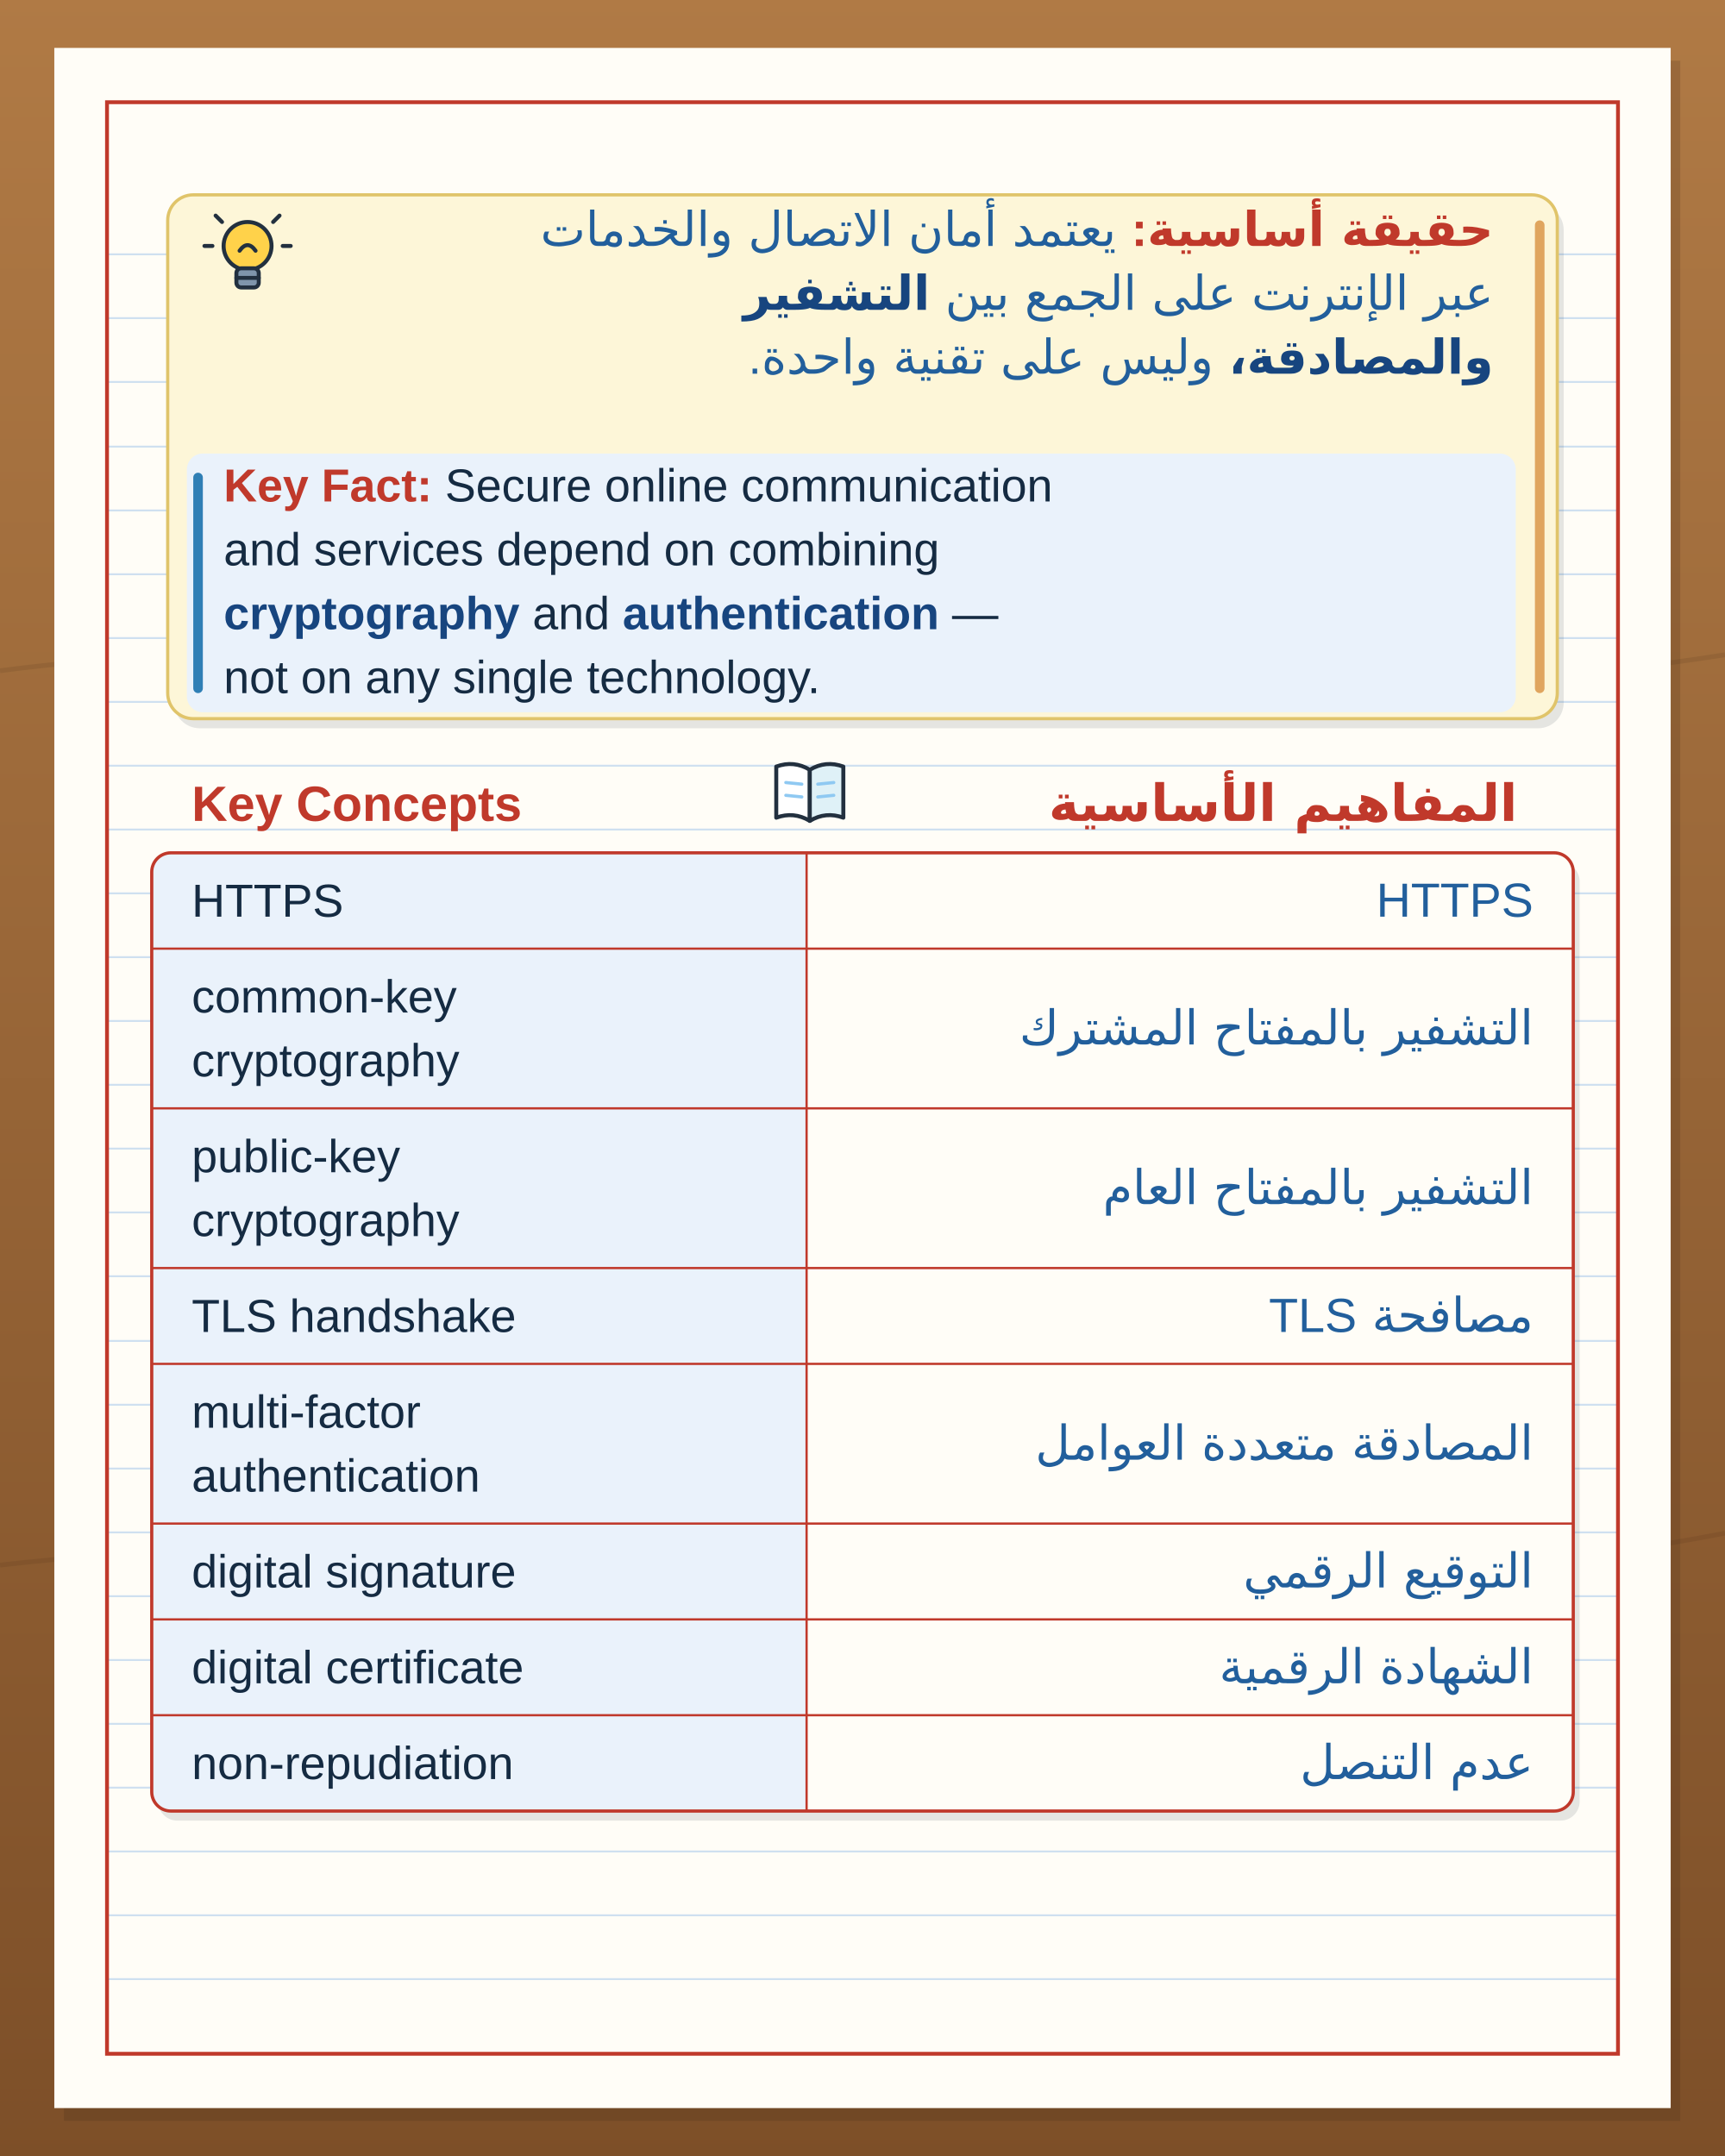
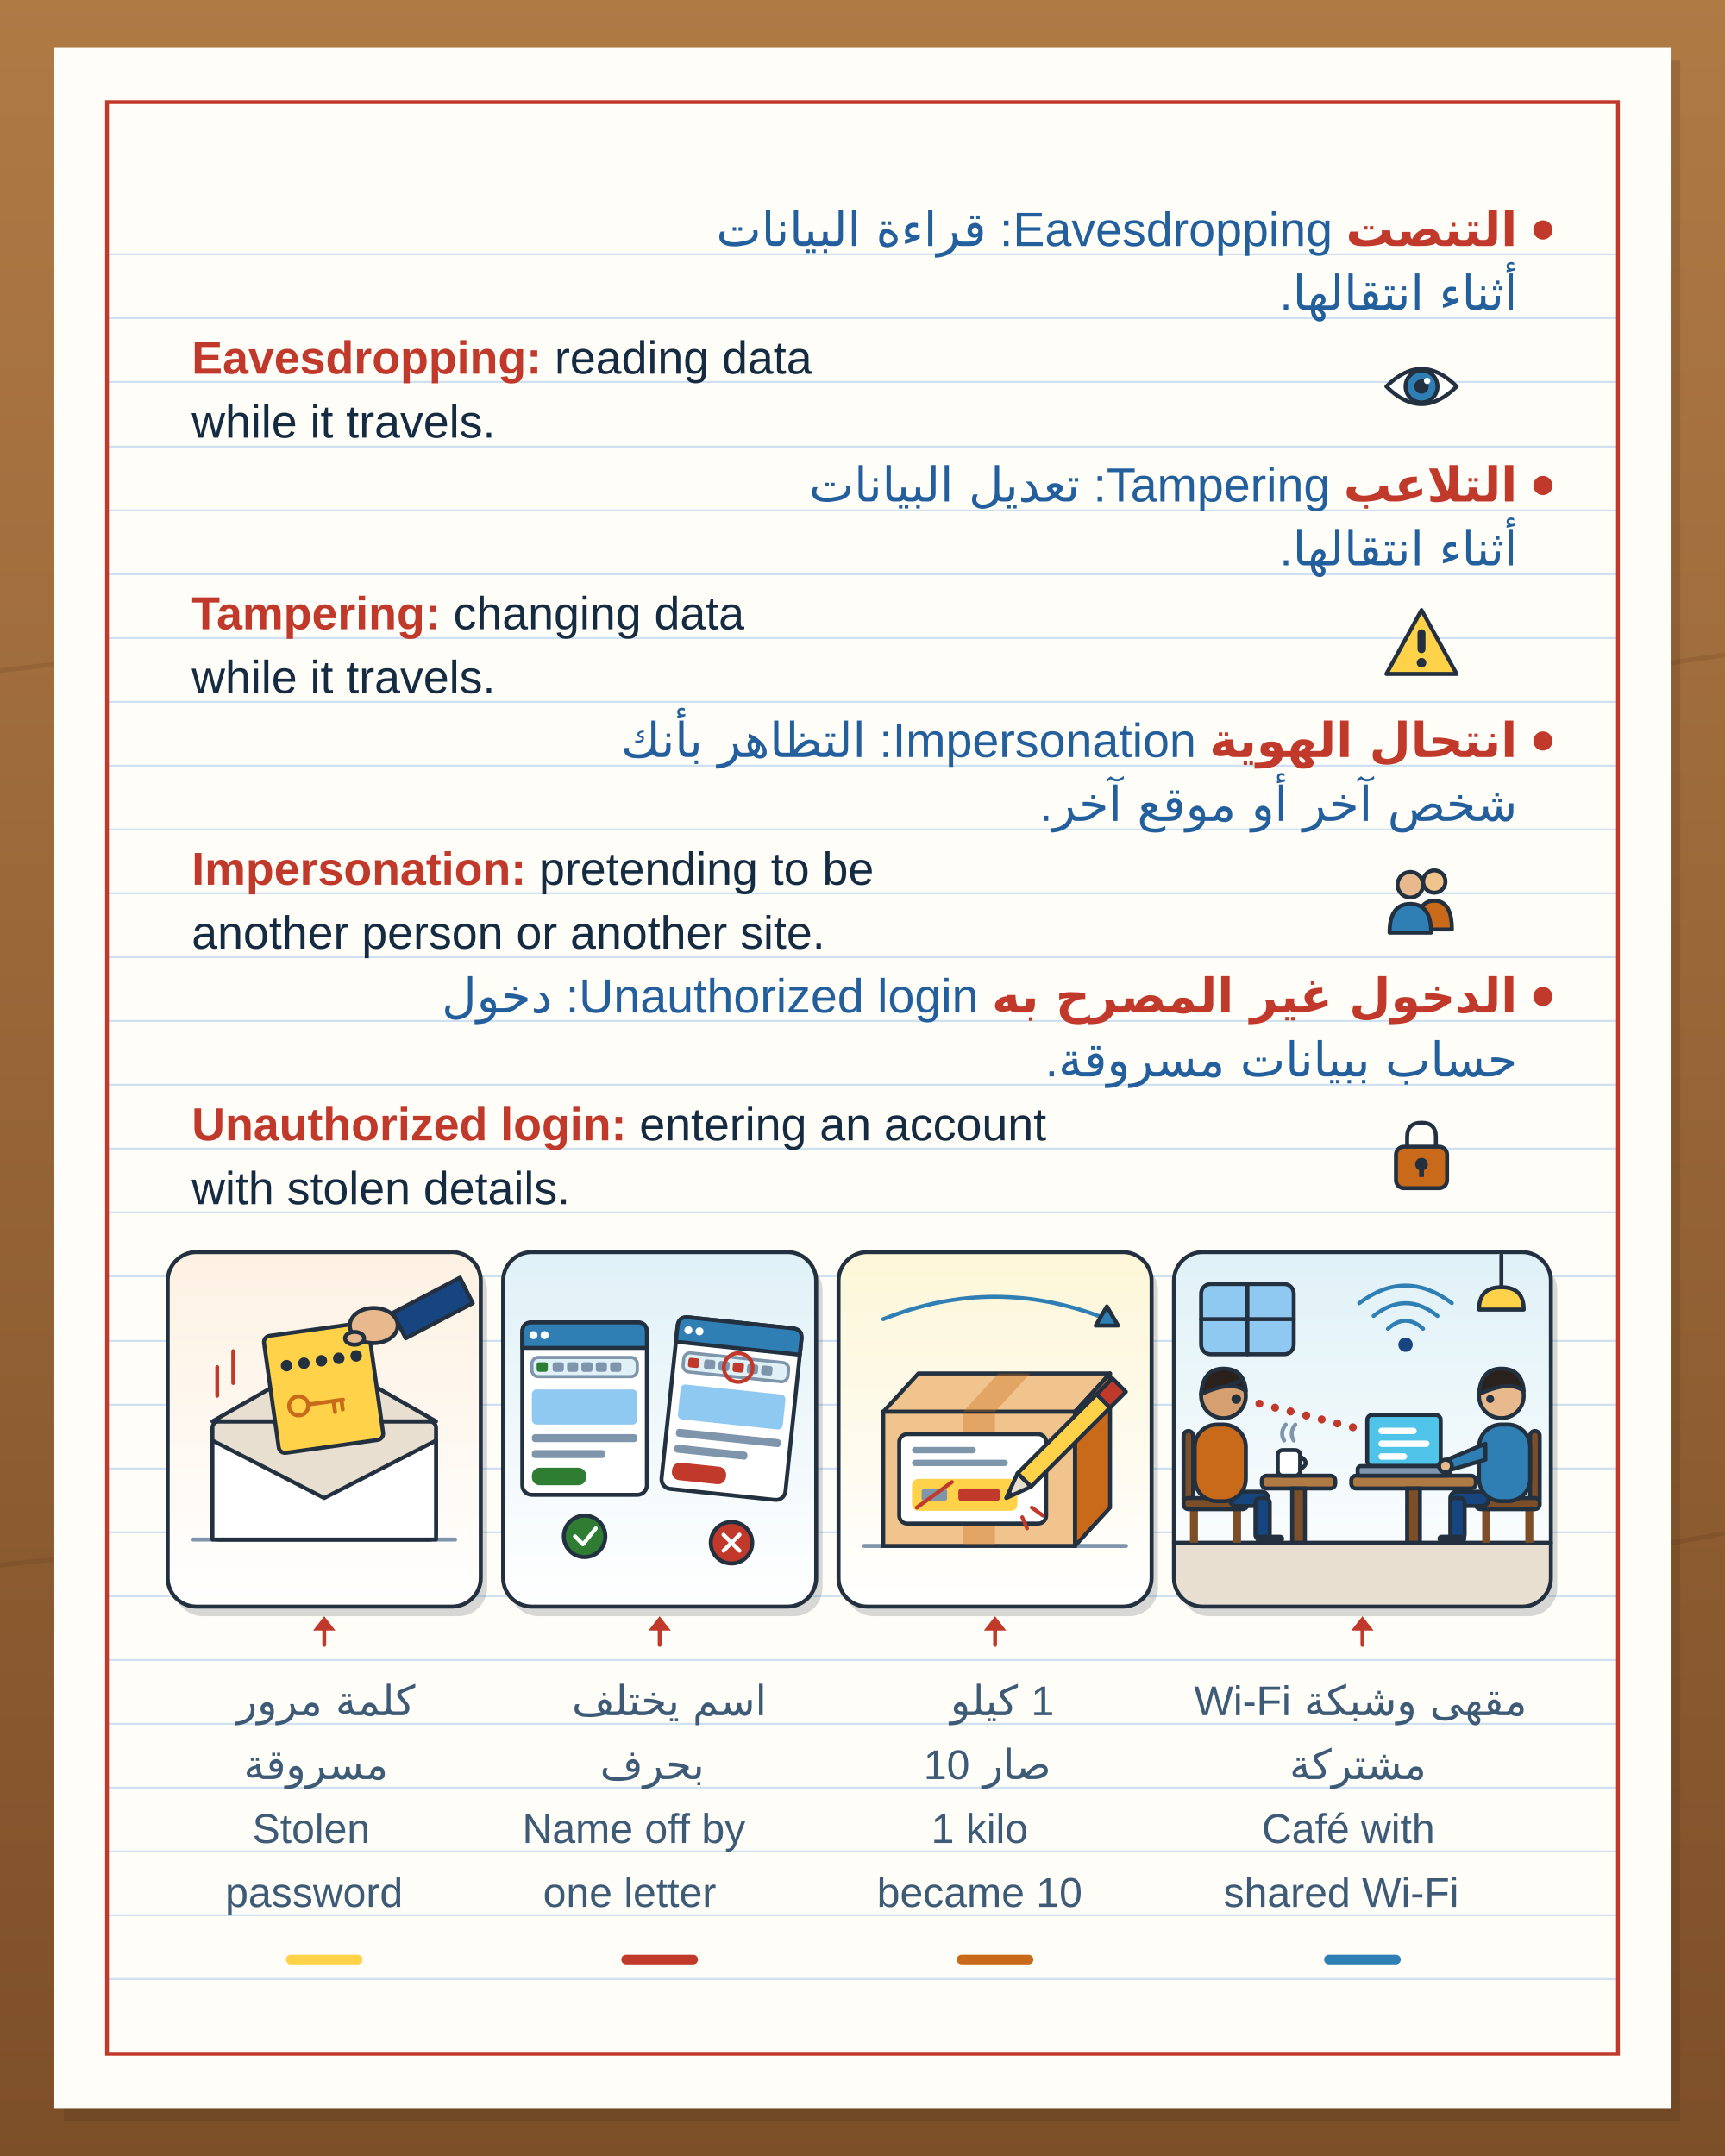
<svg xmlns="http://www.w3.org/2000/svg" width="1080" height="1350" viewBox="0 0 1080 1350" preserveAspectRatio="xMidYMid meet" style="width:100%;height:auto;max-width:1080px;display:block;margin:0 auto;">
  <defs>
    <linearGradient id="pmDesk" x1="0" y1="0" x2="0" y2="1">
      <stop offset="0" stop-color="#b07a45" />
      <stop offset="1" stop-color="#7d4f28" />
    </linearGradient>
    <pattern id="pmRules" x="0" y="120" width="1080" height="40" patternUnits="userSpaceOnUse">
      <line x1="0" y1="39.5" x2="1080" y2="39.5" stroke="#cfe0f0" stroke-width="1.4" />
    </pattern>
  </defs>
  <rect x="0" y="0" width="1080" height="1350" fill="url(#pmDesk)" />
  <path d="M0 420 C 300 380, 700 470, 1080 410" fill="none" stroke="#3a2411" stroke-width="3" opacity=".12" />
  <path d="M0 980 C 350 940, 720 1030, 1080 960" fill="none" stroke="#3a2411" stroke-width="3" opacity=".12" />
  <rect x="40" y="38" width="1012" height="1290" fill="#3a2411" opacity=".18" />
  <rect x="34" y="30" width="1012" height="1290" fill="#fffdf7" />
  <rect x="67" y="120" width="946" height="1152" fill="url(#pmRules)" />
  <rect x="67" y="64" width="946" height="1222" fill="none" stroke="#c0392b" stroke-width="2.4" />
-   <rect x="109" y="128" width="870" height="328" rx="16" fill="#22303f" opacity=".12" />
-   <rect x="99" y="540" width="890" height="600" rx="12" fill="#22303f" opacity=".12" />
-   <rect x="105" y="122" width="870" height="328" rx="16" fill="#fdf6d8" stroke="#e0c46a" stroke-width="2" />
-   <rect x="961" y="138" width="6" height="296" rx="3" fill="#e0a55e" />
-   <rect x="117" y="284" width="832" height="162" rx="10" fill="#eaf2fb" />
-   <rect x="121" y="296" width="6" height="138" rx="3" fill="#2f7fb5" />
-   <rect x="95" y="534" width="890" height="600" rx="12" fill="#fffdf7" />
-   <path d="M107 534 H505 V1134 H107 Q95 1134 95 1122 V546 Q95 534 107 534 Z" fill="#eaf2fb" />
-   <line x1="505" y1="534" x2="505" y2="1134" stroke="#c0392b" stroke-width="1.4" />
-   <line x1="95" y1="594" x2="985" y2="594" stroke="#c0392b" stroke-width="1.4" />
-   <line x1="95" y1="694" x2="985" y2="694" stroke="#c0392b" stroke-width="1.4" />
-   <line x1="95" y1="794" x2="985" y2="794" stroke="#c0392b" stroke-width="1.4" />
-   <line x1="95" y1="854" x2="985" y2="854" stroke="#c0392b" stroke-width="1.4" />
-   <line x1="95" y1="954" x2="985" y2="954" stroke="#c0392b" stroke-width="1.4" />
-   <line x1="95" y1="1014" x2="985" y2="1014" stroke="#c0392b" stroke-width="1.4" />
-   <line x1="95" y1="1074" x2="985" y2="1074" stroke="#c0392b" stroke-width="1.4" />
-   <rect x="95" y="534" width="890" height="600" rx="12" fill="none" stroke="#c0392b" stroke-width="2" />
-   <g transform="translate(127 132)">
-     <line x1="6" y1="22" x2="1" y2="22" stroke="#22303f" stroke-width="2.5" stroke-linecap="round" />
-     <line x1="50" y1="22" x2="55" y2="22" stroke="#22303f" stroke-width="2.5" stroke-linecap="round" />
-     <line x1="12" y1="7" x2="8" y2="3" stroke="#22303f" stroke-width="2.5" stroke-linecap="round" />
-     <line x1="44" y1="7" x2="48" y2="3" stroke="#22303f" stroke-width="2.5" stroke-linecap="round" />
-     <circle cx="28" cy="22" r="15" fill="#ffd24a" stroke="#22303f" stroke-width="2.5" />
-     <path d="M23 25 Q28 18 33 25" fill="none" stroke="#22303f" stroke-width="2.5" stroke-linecap="round" stroke-linejoin="round" />
-     <rect x="21" y="36" width="14" height="12" rx="3" fill="#7f95ab" stroke="#22303f" stroke-width="2.5" />
-     <line x1="21" y1="42" x2="35" y2="42" stroke="#22303f" stroke-width="2.5" stroke-linecap="round" />
-   </g>
-   <g transform="translate(483 472)">
-     <path d="M24 10 Q14 4 3 8 V40 Q14 36 24 42 Z" fill="#ffffff" stroke="#22303f" stroke-width="2.5" stroke-linecap="round" stroke-linejoin="round" />
-     <path d="M24 10 Q34 4 45 8 V40 Q34 36 24 42 Z" fill="#dff1f7" stroke="#22303f" stroke-width="2.5" stroke-linecap="round" stroke-linejoin="round" />
-     <line x1="9" y1="18" x2="19" y2="19" stroke="#8fc9f2" stroke-width="2" stroke-linecap="round" />
-     <line x1="9" y1="26" x2="19" y2="27" stroke="#8fc9f2" stroke-width="2" stroke-linecap="round" />
-     <line x1="29" y1="19" x2="39" y2="18" stroke="#8fc9f2" stroke-width="2" stroke-linecap="round" />
-     <line x1="29" y1="27" x2="39" y2="26" stroke="#8fc9f2" stroke-width="2" stroke-linecap="round" />
-   </g>
-   <text x="935" y="154" direction="rtl" unicode-bidi="plaintext" text-anchor="start" font-family="Tahoma, Arial, Segoe UI, sans-serif" font-size="30" fill="#225f9c">
-     <tspan x="935" dy="0">
-       <tspan font-weight="bold" fill="#c0392b">حقيقة أساسية:</tspan> يعتمد أمان الاتصال والخدمات</tspan>
-     <tspan x="935" dy="40">عبر الإنترنت على الجمع بين <tspan font-weight="bold" fill="#17457f">التشفير</tspan>
-     </tspan>
-     <tspan x="935" dy="40">
-       <tspan font-weight="bold" fill="#17457f">والمصادقة،</tspan> وليس على تقنية واحدة.</tspan>
-   </text>
-   <text x="140" y="314" direction="ltr" unicode-bidi="plaintext" text-anchor="start" font-family="Segoe Print, Comic Sans MS, Arial, sans-serif" font-size="29" fill="#152b42">
-     <tspan x="140" dy="0">
-       <tspan font-weight="bold" fill="#c0392b">Key Fact:</tspan> Secure online communication</tspan>
-     <tspan x="140" dy="40">and services depend on combining</tspan>
-     <tspan x="140" dy="40">
-       <tspan font-weight="bold" fill="#17457f">cryptography</tspan> and <tspan font-weight="bold" fill="#17457f">authentication</tspan> —</tspan>
-     <tspan x="140" dy="40">not on any single technology.</tspan>
-   </text>
-   <text x="950" y="514" direction="rtl" unicode-bidi="plaintext" text-anchor="start" font-family="Tahoma, Arial, Segoe UI, sans-serif" font-size="32" font-weight="bold" fill="#c0392b">المفاهيم الأساسية</text>
-   <text x="120" y="514" direction="ltr" unicode-bidi="plaintext" text-anchor="start" font-family="Segoe Print, Comic Sans MS, Arial, sans-serif" font-size="31" font-weight="bold" fill="#c0392b">Key Concepts</text>
-   <text x="960" y="574" direction="ltr" unicode-bidi="plaintext" text-anchor="end" font-family="Tahoma, Arial, Segoe UI, sans-serif" font-size="30" fill="#225f9c">HTTPS</text>
-   <text x="120" y="574" direction="ltr" unicode-bidi="plaintext" text-anchor="start" font-family="Segoe Print, Comic Sans MS, Arial, sans-serif" font-size="29" fill="#152b42">HTTPS</text>
-   <text x="960" y="654" direction="rtl" unicode-bidi="plaintext" text-anchor="start" font-family="Tahoma, Arial, Segoe UI, sans-serif" font-size="30" fill="#225f9c">التشفير بالمفتاح المشترك</text>
-   <text x="120" y="634" direction="ltr" unicode-bidi="plaintext" text-anchor="start" font-family="Segoe Print, Comic Sans MS, Arial, sans-serif" font-size="29" fill="#152b42">
-     <tspan x="120" dy="0">common-key</tspan>
-     <tspan x="120" dy="40">cryptography</tspan>
-   </text>
-   <text x="960" y="754" direction="rtl" unicode-bidi="plaintext" text-anchor="start" font-family="Tahoma, Arial, Segoe UI, sans-serif" font-size="30" fill="#225f9c">التشفير بالمفتاح العام</text>
-   <text x="120" y="734" direction="ltr" unicode-bidi="plaintext" text-anchor="start" font-family="Segoe Print, Comic Sans MS, Arial, sans-serif" font-size="29" fill="#152b42">
-     <tspan x="120" dy="0">public-key</tspan>
-     <tspan x="120" dy="40">cryptography</tspan>
-   </text>
-   <text x="960" y="834" direction="rtl" unicode-bidi="plaintext" text-anchor="start" font-family="Tahoma, Arial, Segoe UI, sans-serif" font-size="30" fill="#225f9c">مصافحة TLS</text>
-   <text x="120" y="834" direction="ltr" unicode-bidi="plaintext" text-anchor="start" font-family="Segoe Print, Comic Sans MS, Arial, sans-serif" font-size="29" fill="#152b42">TLS handshake</text>
-   <text x="960" y="914" direction="rtl" unicode-bidi="plaintext" text-anchor="start" font-family="Tahoma, Arial, Segoe UI, sans-serif" font-size="30" fill="#225f9c">المصادقة متعددة العوامل</text>
-   <text x="120" y="894" direction="ltr" unicode-bidi="plaintext" text-anchor="start" font-family="Segoe Print, Comic Sans MS, Arial, sans-serif" font-size="29" fill="#152b42">
-     <tspan x="120" dy="0">multi-factor</tspan>
-     <tspan x="120" dy="40">authentication</tspan>
-   </text>
-   <text x="960" y="994" direction="rtl" unicode-bidi="plaintext" text-anchor="start" font-family="Tahoma, Arial, Segoe UI, sans-serif" font-size="30" fill="#225f9c">التوقيع الرقمي</text>
-   <text x="120" y="994" direction="ltr" unicode-bidi="plaintext" text-anchor="start" font-family="Segoe Print, Comic Sans MS, Arial, sans-serif" font-size="29" fill="#152b42">digital signature</text>
-   <text x="960" y="1054" direction="rtl" unicode-bidi="plaintext" text-anchor="start" font-family="Tahoma, Arial, Segoe UI, sans-serif" font-size="30" fill="#225f9c">الشهادة الرقمية</text>
-   <text x="120" y="1054" direction="ltr" unicode-bidi="plaintext" text-anchor="start" font-family="Segoe Print, Comic Sans MS, Arial, sans-serif" font-size="29" fill="#152b42">digital certificate</text>
-   <text x="960" y="1114" direction="rtl" unicode-bidi="plaintext" text-anchor="start" font-family="Tahoma, Arial, Segoe UI, sans-serif" font-size="30" fill="#225f9c">عدم التنصل</text>
-   <text x="120" y="1114" direction="ltr" unicode-bidi="plaintext" text-anchor="start" font-family="Segoe Print, Comic Sans MS, Arial, sans-serif" font-size="29" fill="#152b42">non-repudiation</text>
+   <defs>
+     <linearGradient id="ilSky" x1="0" y1="0" x2="0" y2="1">
+       <stop offset="0" stop-color="#dff1f7" />
+       <stop offset="1" stop-color="#ffffff" />
+     </linearGradient>
+     <linearGradient id="ilSun" x1="0" y1="0" x2="0" y2="1">
+       <stop offset="0" stop-color="#fdf6d8" />
+       <stop offset="1" stop-color="#ffffff" />
+     </linearGradient>
+     <linearGradient id="ilPeach" x1="0" y1="0" x2="0" y2="1">
+       <stop offset="0" stop-color="#fdf1e2" />
+       <stop offset="1" stop-color="#ffffff" />
+     </linearGradient>
+   </defs>
+   <circle cx="966" cy="144" r="6" fill="#c0392b" />
+   <circle cx="966" cy="304" r="6" fill="#c0392b" />
+   <circle cx="966" cy="464" r="6" fill="#c0392b" />
+   <circle cx="966" cy="624" r="6" fill="#c0392b" />
+   <g transform="translate(866 218)">
+     <path d="M 2 24 Q 24 2 46 24 Q 24 46 2 24 Z" fill="#ffffff" stroke="#22303f" stroke-width="2.5" stroke-linejoin="round" />
+     <circle cx="24" cy="24" r="10" fill="#2f7fb5" stroke="#22303f" stroke-width="2.5" />
+     <circle cx="24" cy="24" r="4.5" fill="#22303f" />
+     <circle cx="27.5" cy="20.5" r="2" fill="#ffffff" />
+   </g>
+   <g transform="translate(866 378)">
+     <polygon points="24,4 46,44 2,44" fill="#ffd24a" stroke="#22303f" stroke-width="2.5" stroke-linejoin="round" />
+     <rect x="21.5" y="16" width="5" height="15" rx="2.5" fill="#22303f" />
+     <circle cx="24" cy="37" r="3" fill="#22303f" />
+   </g>
+   <g transform="translate(866 538)">
+     <circle cx="32" cy="14" r="7" fill="#f0c48c" stroke="#22303f" stroke-width="2.5" />
+     <path d="M 21 44 Q 21 26 32 26 Q 43 26 43 44 Z" fill="#c96a1b" stroke="#22303f" stroke-width="2.5" stroke-linejoin="round" />
+     <circle cx="17" cy="16" r="8" fill="#e8b98d" stroke="#22303f" stroke-width="2.5" />
+     <path d="M 4 46 Q 4 28 17 28 Q 30 28 30 46 Z" fill="#2f7fb5" stroke="#22303f" stroke-width="2.5" stroke-linejoin="round" />
+   </g>
+   <g transform="translate(866 698)">
+     <path d="M 15 20 V 14 Q 15 5 24 5 Q 33 5 33 14 V 20" fill="none" stroke="#22303f" stroke-width="2.5" stroke-linecap="round" />
+     <rect x="8" y="20" width="32" height="26" rx="5" fill="#c96a1b" stroke="#22303f" stroke-width="2.5" />
+     <circle cx="24" cy="31" r="4" fill="#22303f" />
+     <rect x="22.5" y="31" width="3" height="8" fill="#22303f" />
+   </g>
+   <g>
+     <rect x="109" y="790" width="196" height="222" rx="18" fill="#22303f" opacity=".18" />
+     <rect x="319" y="790" width="196" height="222" rx="18" fill="#22303f" opacity=".18" />
+     <rect x="529" y="790" width="196" height="222" rx="18" fill="#22303f" opacity=".18" />
+     <rect x="739" y="790" width="236" height="222" rx="18" fill="#22303f" opacity=".18" />
+     <rect x="105" y="784" width="196" height="222" rx="18" fill="url(#ilPeach)" />
+     <rect x="315" y="784" width="196" height="222" rx="18" fill="url(#ilSky)" />
+     <rect x="525" y="784" width="196" height="222" rx="18" fill="url(#ilSun)" />
+     <rect x="735" y="784" width="236" height="222" rx="18" fill="url(#ilSky)" />
+     <path d="M 735 966 H 971 V 988 Q 971 1006 953 1006 H 753 Q 735 1006 735 988 Z" fill="#e8dfd1" />
+     <path d="M 735 966 H 971" fill="none" stroke="#22303f" stroke-width="2.5" stroke-linecap="round" />
+     <rect x="752" y="804" width="58" height="44" rx="6" fill="#8fc9f2" stroke="#22303f" stroke-width="2.5" />
+     <path d="M 781 804 V 848 M 752 826 H 810" fill="none" stroke="#22303f" stroke-width="2.5" stroke-linecap="round" />
+     <circle cx="880" cy="842" r="4.5" fill="#17457f" />
+     <path d="M 869 832 Q 880 822 891 832" fill="none" stroke="#2f7fb5" stroke-width="2.5" stroke-linecap="round" />
+     <path d="M 860 824 Q 880 808 900 824" fill="none" stroke="#2f7fb5" stroke-width="2.5" stroke-linecap="round" />
+     <path d="M 851 816 Q 880 794 909 816" fill="none" stroke="#2f7fb5" stroke-width="2.5" stroke-linecap="round" />
+     <path d="M 940 786 V 806" fill="none" stroke="#22303f" stroke-width="2.5" stroke-linecap="round" />
+     <path d="M 926 820 Q 926 806 940 806 Q 954 806 954 820 Z" fill="#ffd24a" stroke="#22303f" stroke-width="2.5" stroke-linejoin="round" />
+     <rect x="741" y="896" width="6" height="46" rx="3" fill="#7d4f28" stroke="#22303f" stroke-width="2.5" />
+     <rect x="745" y="945" width="5" height="21" fill="#7d4f28" />
+     <rect x="772" y="945" width="5" height="21" fill="#7d4f28" />
+     <rect x="741" y="938" width="40" height="7" rx="3" fill="#7d4f28" stroke="#22303f" stroke-width="2.5" />
+     <rect x="790" y="924" width="46" height="8" rx="3" fill="#b07a45" stroke="#22303f" stroke-width="2.5" />
+     <rect x="809" y="932" width="8" height="34" fill="#7d4f28" stroke="#22303f" stroke-width="2.5" />
+     <rect x="770" y="934" width="24" height="9" rx="4" fill="#17457f" stroke="#22303f" stroke-width="2.5" />
+     <rect x="786" y="938" width="9" height="26" rx="3" fill="#17457f" stroke="#22303f" stroke-width="2.5" />
+     <rect x="786" y="961" width="18" height="5" rx="2.5" fill="#22303f" />
+     <rect x="748" y="892" width="32" height="48" rx="14" fill="#c96a1b" stroke="#22303f" stroke-width="2.5" />
+     <circle cx="766" cy="874" r="14" fill="#d59f6f" stroke="#22303f" stroke-width="2.5" />
+     <path d="M 752 873 Q 753 857 766 857 Q 779 857 780 871 Q 771 864 752 873 Z" fill="#2b211c" stroke="#22303f" stroke-width="2.5" stroke-linejoin="round" />
+     <circle cx="774" cy="876" r="3" fill="#22303f" />
+     <path d="M 770 867 L 778 864" fill="none" stroke="#22303f" stroke-width="2.5" stroke-linecap="round" />
+     <rect x="800" y="908" width="14" height="16" rx="3" fill="#ffffff" stroke="#22303f" stroke-width="2.5" />
+     <path d="M 814 912 Q 821 916 814 920" fill="none" stroke="#22303f" stroke-width="2.5" stroke-linecap="round" />
+     <path d="M 804 902 Q 801 897 805 892 M 810 902 Q 807 897 811 892" fill="none" stroke="#7f95ab" stroke-width="2.5" stroke-linecap="round" />
+     <rect x="846" y="924" width="78" height="8" rx="3" fill="#b07a45" stroke="#22303f" stroke-width="2.5" />
+     <rect x="881" y="932" width="8" height="34" fill="#7d4f28" stroke="#22303f" stroke-width="2.5" />
+     <rect x="856" y="886" width="46" height="32" rx="3" fill="#4fc3e8" stroke="#22303f" stroke-width="2.5" />
+     <rect x="863" y="894" width="24" height="4" rx="2" fill="#ffffff" />
+     <rect x="863" y="902" width="32" height="4" rx="2" fill="#ffffff" />
+     <rect x="863" y="910" width="18" height="4" rx="2" fill="#ffffff" />
+     <rect x="850" y="918" width="58" height="6" rx="2" fill="#7f95ab" stroke="#22303f" stroke-width="2.5" />
+     <rect x="958" y="896" width="6" height="46" rx="3" fill="#7d4f28" stroke="#22303f" stroke-width="2.5" />
+     <rect x="928" y="945" width="5" height="21" fill="#7d4f28" />
+     <rect x="955" y="945" width="5" height="21" fill="#7d4f28" />
+     <rect x="924" y="938" width="40" height="7" rx="3" fill="#7d4f28" stroke="#22303f" stroke-width="2.5" />
+     <rect x="908" y="934" width="24" height="9" rx="4" fill="#17457f" stroke="#22303f" stroke-width="2.5" />
+     <rect x="908" y="938" width="9" height="26" rx="3" fill="#17457f" stroke="#22303f" stroke-width="2.5" />
+     <rect x="900" y="961" width="18" height="5" rx="2.5" fill="#22303f" />
+     <rect x="926" y="892" width="32" height="48" rx="14" fill="#2f7fb5" stroke="#22303f" stroke-width="2.5" />
+     <polygon points="930,904 906,914 906,921 930,914" fill="#2f7fb5" stroke="#22303f" stroke-width="2.5" stroke-linejoin="round" />
+     <circle cx="905" cy="918" r="4" fill="#e8b98d" stroke="#22303f" stroke-width="2.5" />
+     <circle cx="940" cy="874" r="14" fill="#e8b98d" stroke="#22303f" stroke-width="2.5" />
+     <path d="M 926 873 Q 927 857 940 857 Q 953 857 954 871 Q 945 864 926 873 Z" fill="#2b211c" stroke="#22303f" stroke-width="2.5" stroke-linejoin="round" />
+     <circle cx="933" cy="876" r="2.5" fill="#22303f" />
+     <circle cx="788.5" cy="878.9" r="2.5" fill="#c0392b" />
+     <circle cx="798.3" cy="881.4" r="2.5" fill="#c0392b" />
+     <circle cx="808" cy="883.8" r="2.5" fill="#c0392b" />
+     <circle cx="817.8" cy="886.3" r="2.5" fill="#c0392b" />
+     <circle cx="827.5" cy="888.8" r="2.5" fill="#c0392b" />
+     <circle cx="837.3" cy="891.3" r="2.5" fill="#c0392b" />
+     <circle cx="847" cy="893.7" r="2.5" fill="#c0392b" />
+     <path d="M 553 826 Q 623 798 693 826" fill="none" stroke="#2f7fb5" stroke-width="2.5" stroke-linecap="round" />
+     <polygon points="700,830 686,830 693,818" fill="#2f7fb5" stroke="#22303f" stroke-width="2.5" stroke-linejoin="round" />
+     <path d="M 541 968 H 705" fill="none" stroke="#7f95ab" stroke-width="2.5" stroke-linecap="round" />
+     <polygon points="553,884 575,860 695,860 673,884" fill="#f0c48c" stroke="#22303f" stroke-width="2.5" stroke-linejoin="round" />
+     <polygon points="673,884 695,860 695,944 673,968" fill="#c96a1b" stroke="#22303f" stroke-width="2.5" stroke-linejoin="round" />
+     <rect x="553" y="884" width="120" height="84" fill="#f0c48c" stroke="#22303f" stroke-width="2.5" />
+     <polygon points="603,884 625,860 645,860 623,884" fill="#c96a1b" opacity=".35" />
+     <rect x="603" y="885" width="20" height="82" fill="#c96a1b" opacity=".35" />
+     <rect x="563" y="898" width="92" height="56" rx="5" fill="#ffffff" stroke="#22303f" stroke-width="2.5" />
+     <rect x="571" y="906" width="40" height="4" rx="2" fill="#7f95ab" />
+     <rect x="571" y="914" width="60" height="4" rx="2" fill="#7f95ab" />
+     <rect x="571" y="926" width="66" height="20" rx="4" fill="#ffd24a" />
+     <rect x="577" y="932" width="16" height="8" rx="2" fill="#7f95ab" />
+     <path d="M 574 944 L 596 928" fill="none" stroke="#c0392b" stroke-width="2.4" stroke-linecap="round" />
+     <rect x="600" y="932" width="26" height="8" rx="2" fill="#c0392b" />
+     <polygon points="637.1,922.5 645.5,930.9 695,881.4 686.6,873" fill="#ffd24a" stroke="#22303f" stroke-width="2.5" stroke-linejoin="round" />
+     <polygon points="630,938 637.1,922.5 645.5,930.9" fill="#e8dfd1" stroke="#22303f" stroke-width="2.5" stroke-linejoin="round" />
+     <polygon points="630,938 632.2,933.2 634.8,935.8" fill="#22303f" />
+     <polygon points="686.6,873 695,881.4 704.9,871.5 696.5,863.1" fill="#c0392b" stroke="#22303f" stroke-width="2.5" stroke-linejoin="round" />
+     <path d="M 646 944 L 653 949 M 640 950 L 643 957" fill="none" stroke="#c0392b" stroke-width="2.4" stroke-linecap="round" />
+     <rect x="327" y="828" width="78" height="108" rx="6" fill="#ffffff" stroke="#22303f" stroke-width="2.5" />
+     <path d="M 333 828 H 399 Q 405 828 405 834 V 844 H 327 V 834 Q 327 828 333 828 Z" fill="#2f7fb5" stroke="#22303f" stroke-width="2.5" stroke-linejoin="round" />
+     <circle cx="334" cy="836" r="2.5" fill="#ffffff" />
+     <circle cx="341" cy="836" r="2.5" fill="#ffffff" />
+     <rect x="333" y="850" width="66" height="12" rx="4" fill="#dff1f7" stroke="#7f95ab" stroke-width="2" />
+     <rect x="336" y="853" width="7" height="6" rx="1.5" fill="#2e7d32" />
+     <rect x="346" y="853" width="7" height="6" rx="1.5" fill="#7f95ab" />
+     <rect x="355" y="853" width="7" height="6" rx="1.5" fill="#7f95ab" />
+     <rect x="364" y="853" width="7" height="6" rx="1.5" fill="#7f95ab" />
+     <rect x="373" y="853" width="7" height="6" rx="1.5" fill="#7f95ab" />
+     <rect x="382" y="853" width="7" height="6" rx="1.5" fill="#7f95ab" />
+     <rect x="333" y="870" width="66" height="22" rx="3" fill="#8fc9f2" />
+     <rect x="333" y="898" width="66" height="5" rx="2" fill="#7f95ab" />
+     <rect x="333" y="908" width="46" height="5" rx="2" fill="#7f95ab" />
+     <rect x="333" y="919" width="34" height="11" rx="5" fill="#2e7d32" />
+     <g transform="rotate(6 458 882)">
+       <rect x="419" y="828" width="78" height="108" rx="6" fill="#ffffff" stroke="#22303f" stroke-width="2.5" />
+       <path d="M 425 828 H 491 Q 497 828 497 834 V 844 H 419 V 834 Q 419 828 425 828 Z" fill="#2f7fb5" stroke="#22303f" stroke-width="2.5" stroke-linejoin="round" />
+       <circle cx="426" cy="836" r="2.5" fill="#ffffff" />
+       <circle cx="433" cy="836" r="2.5" fill="#ffffff" />
+       <rect x="425" y="850" width="66" height="12" rx="4" fill="#dff1f7" stroke="#7f95ab" stroke-width="2" />
+       <rect x="428" y="853" width="7" height="6" rx="1.5" fill="#c0392b" />
+       <rect x="438" y="853" width="7" height="6" rx="1.5" fill="#7f95ab" />
+       <rect x="447" y="853" width="7" height="6" rx="1.5" fill="#7f95ab" />
+       <rect x="456" y="853" width="7" height="6" rx="1.5" fill="#c0392b" />
+       <rect x="465" y="853" width="7" height="6" rx="1.5" fill="#7f95ab" />
+       <rect x="474" y="853" width="7" height="6" rx="1.5" fill="#7f95ab" />
+       <circle cx="459.5" cy="856" r="9" fill="none" stroke="#c0392b" stroke-width="2.4" />
+       <rect x="425" y="870" width="66" height="22" rx="3" fill="#8fc9f2" />
+       <rect x="425" y="898" width="66" height="5" rx="2" fill="#7f95ab" />
+       <rect x="425" y="908" width="46" height="5" rx="2" fill="#7f95ab" />
+       <rect x="425" y="919" width="34" height="11" rx="5" fill="#c0392b" />
+     </g>
+     <circle cx="366" cy="962" r="13" fill="#2e7d32" stroke="#22303f" stroke-width="2.5" />
+     <path d="M 360 962 L 365 967 L 373 957" fill="none" stroke="#ffffff" stroke-width="2.5" stroke-linecap="round" stroke-linejoin="round" />
+     <circle cx="458" cy="966" r="13" fill="#c0392b" stroke="#22303f" stroke-width="2.5" />
+     <path d="M 453 961 L 463 971 M 463 961 L 453 971" fill="none" stroke="#ffffff" stroke-width="2.5" stroke-linecap="round" />
+     <path d="M 121 964 H 285" fill="none" stroke="#7f95ab" stroke-width="2.5" stroke-linecap="round" />
+     <rect x="133" y="890" width="140" height="74" rx="4" fill="#e8dfd1" stroke="#22303f" stroke-width="2.5" />
+     <polygon points="133,890 203,850 273,890" fill="#e8dfd1" stroke="#22303f" stroke-width="2.5" stroke-linejoin="round" />
+     <g transform="rotate(-8 203 872)">
+       <rect x="170" y="832" width="66" height="74" rx="4" fill="#ffd24a" stroke="#22303f" stroke-width="2.5" />
+       <circle cx="182" cy="852" r="3.6" fill="#22303f" />
+       <circle cx="193" cy="852" r="3.6" fill="#22303f" />
+       <circle cx="204" cy="852" r="3.6" fill="#22303f" />
+       <circle cx="215" cy="852" r="3.6" fill="#22303f" />
+       <circle cx="226" cy="852" r="3.6" fill="#22303f" />
+       <circle cx="186" cy="878" r="6" fill="none" stroke="#c96a1b" stroke-width="2.5" />
+       <path d="M 192 878 H 214 M 208 878 V 885 M 213 878 V 884" fill="none" stroke="#c96a1b" stroke-width="2.5" stroke-linecap="round" />
+     </g>
+     <path d="M 133 902 L 203 938 L 273 902 V 964 H 133 Z" fill="#ffffff" stroke="#22303f" stroke-width="2.5" stroke-linejoin="round" />
+     <polygon points="246,822 288,800 296,816 254,838" fill="#17457f" stroke="#22303f" stroke-width="2.5" stroke-linejoin="round" />
+     <ellipse cx="234" cy="830" rx="15" ry="11" fill="#e8b98d" stroke="#22303f" stroke-width="2.5" />
+     <ellipse cx="222" cy="838" rx="6" ry="4" fill="#e8b98d" stroke="#22303f" stroke-width="2.5" />
+     <path d="M 146 846 V 866 M 136 856 V 874" fill="none" stroke="#c0392b" stroke-width="2.4" stroke-linecap="round" />
+     <rect x="105" y="784" width="196" height="222" rx="18" fill="none" stroke="#22303f" stroke-width="2.5" />
+     <rect x="315" y="784" width="196" height="222" rx="18" fill="none" stroke="#22303f" stroke-width="2.5" />
+     <rect x="525" y="784" width="196" height="222" rx="18" fill="none" stroke="#22303f" stroke-width="2.5" />
+     <rect x="735" y="784" width="236" height="222" rx="18" fill="none" stroke="#22303f" stroke-width="2.5" />
+     <rect x="829" y="1224" width="48" height="6" rx="3" fill="#2f7fb5" />
+     <rect x="599" y="1224" width="48" height="6" rx="3" fill="#c96a1b" />
+     <rect x="389" y="1224" width="48" height="6" rx="3" fill="#c0392b" />
+     <rect x="179" y="1224" width="48" height="6" rx="3" fill="#ffd24a" />
+     <path d="M 853 1030 V 1020" fill="none" stroke="#c0392b" stroke-width="2.4" stroke-linecap="round" />
+     <polygon points="846,1021 860,1021 853,1012" fill="#c0392b" />
+     <path d="M 623 1030 V 1020" fill="none" stroke="#c0392b" stroke-width="2.4" stroke-linecap="round" />
+     <polygon points="616,1021 630,1021 623,1012" fill="#c0392b" />
+     <path d="M 413 1030 V 1020" fill="none" stroke="#c0392b" stroke-width="2.4" stroke-linecap="round" />
+     <polygon points="406,1021 420,1021 413,1012" fill="#c0392b" />
+     <path d="M 203 1030 V 1020" fill="none" stroke="#c0392b" stroke-width="2.4" stroke-linecap="round" />
+     <polygon points="196,1021 210,1021 203,1012" fill="#c0392b" />
+   </g>
+   <text x="950" y="154" direction="rtl" unicode-bidi="plaintext" text-anchor="start" font-family="Tahoma, Arial, Segoe UI, sans-serif" font-size="30" font-weight="normal" fill="#225f9c">
+     <tspan x="950" dy="0">
+       <tspan font-weight="bold" fill="#c0392b">التنصت</tspan> Eavesdropping: قراءة البيانات</tspan>
+     <tspan x="950" dy="40">أثناء انتقالها.</tspan>
+   </text>
+   <text x="120" y="234" direction="ltr" unicode-bidi="plaintext" text-anchor="start" font-family="Segoe Print, Comic Sans MS, Arial, sans-serif" font-size="29" font-weight="normal" fill="#152b42">
+     <tspan x="120" dy="0">
+       <tspan font-weight="bold" fill="#c0392b">Eavesdropping:</tspan> reading data</tspan>
+     <tspan x="120" dy="40">while it travels.</tspan>
+   </text>
+   <text x="950" y="314" direction="rtl" unicode-bidi="plaintext" text-anchor="start" font-family="Tahoma, Arial, Segoe UI, sans-serif" font-size="30" font-weight="normal" fill="#225f9c">
+     <tspan x="950" dy="0">
+       <tspan font-weight="bold" fill="#c0392b">التلاعب</tspan> Tampering: تعديل البيانات</tspan>
+     <tspan x="950" dy="40">أثناء انتقالها.</tspan>
+   </text>
+   <text x="120" y="394" direction="ltr" unicode-bidi="plaintext" text-anchor="start" font-family="Segoe Print, Comic Sans MS, Arial, sans-serif" font-size="29" font-weight="normal" fill="#152b42">
+     <tspan x="120" dy="0">
+       <tspan font-weight="bold" fill="#c0392b">Tampering:</tspan> changing data</tspan>
+     <tspan x="120" dy="40">while it travels.</tspan>
+   </text>
+   <text x="950" y="474" direction="rtl" unicode-bidi="plaintext" text-anchor="start" font-family="Tahoma, Arial, Segoe UI, sans-serif" font-size="30" font-weight="normal" fill="#225f9c">
+     <tspan x="950" dy="0">
+       <tspan font-weight="bold" fill="#c0392b">انتحال الهوية</tspan> Impersonation: التظاهر بأنك</tspan>
+     <tspan x="950" dy="40">شخص آخر أو موقع آخر.</tspan>
+   </text>
+   <text x="120" y="554" direction="ltr" unicode-bidi="plaintext" text-anchor="start" font-family="Segoe Print, Comic Sans MS, Arial, sans-serif" font-size="29" font-weight="normal" fill="#152b42">
+     <tspan x="120" dy="0">
+       <tspan font-weight="bold" fill="#c0392b">Impersonation:</tspan> pretending to be</tspan>
+     <tspan x="120" dy="40">another person or another site.</tspan>
+   </text>
+   <text x="950" y="634" direction="rtl" unicode-bidi="plaintext" text-anchor="start" font-family="Tahoma, Arial, Segoe UI, sans-serif" font-size="30" font-weight="normal" fill="#225f9c">
+     <tspan x="950" dy="0">
+       <tspan font-weight="bold" fill="#c0392b">الدخول غير المصرح به</tspan> Unauthorized login: دخول</tspan>
+     <tspan x="950" dy="40">حساب ببيانات مسروقة.</tspan>
+   </text>
+   <text x="120" y="714" direction="ltr" unicode-bidi="plaintext" text-anchor="start" font-family="Segoe Print, Comic Sans MS, Arial, sans-serif" font-size="29" font-weight="normal" fill="#152b42">
+     <tspan x="120" dy="0">
+       <tspan font-weight="bold" fill="#c0392b">Unauthorized login:</tspan> entering an account</tspan>
+     <tspan x="120" dy="40">with stolen details.</tspan>
+   </text>
+   <text x="956" y="1074" direction="rtl" unicode-bidi="plaintext" text-anchor="start" font-family="Tahoma, Arial, Segoe UI, sans-serif" font-size="26" font-weight="normal" fill="#3d5a76">
+     <tspan x="956" dy="0">مقهى وشبكة Wi-Fi</tspan>
+     <tspan x="893" dy="40">مشتركة</tspan>
+   </text>
+   <text x="790" y="1154" direction="ltr" unicode-bidi="plaintext" text-anchor="start" font-family="Segoe Print, Comic Sans MS, Arial, sans-serif" font-size="26" font-weight="normal" fill="#3d5a76">
+     <tspan x="790" dy="0">Café with</tspan>
+     <tspan x="766" dy="40">shared Wi-Fi</tspan>
+   </text>
+   <text x="660" y="1074" direction="rtl" unicode-bidi="plaintext" text-anchor="start" font-family="Tahoma, Arial, Segoe UI, sans-serif" font-size="26" font-weight="normal" fill="#3d5a76">
+     <tspan x="660" dy="0">1 كيلو</tspan>
+     <tspan x="658" dy="40">صار 10</tspan>
+   </text>
+   <text x="583" y="1154" direction="ltr" unicode-bidi="plaintext" text-anchor="start" font-family="Segoe Print, Comic Sans MS, Arial, sans-serif" font-size="26" font-weight="normal" fill="#3d5a76">
+     <tspan x="583" dy="0">1 kilo</tspan>
+     <tspan x="549" dy="40">became 10</tspan>
+   </text>
+   <text x="480" y="1074" direction="rtl" unicode-bidi="plaintext" text-anchor="start" font-family="Tahoma, Arial, Segoe UI, sans-serif" font-size="26" font-weight="normal" fill="#3d5a76">
+     <tspan x="480" dy="0">اسم يختلف</tspan>
+     <tspan x="441" dy="40">بحرف</tspan>
+   </text>
+   <text x="327" y="1154" direction="ltr" unicode-bidi="plaintext" text-anchor="start" font-family="Segoe Print, Comic Sans MS, Arial, sans-serif" font-size="26" font-weight="normal" fill="#3d5a76">
+     <tspan x="327" dy="0">Name off by</tspan>
+     <tspan x="340" dy="40">one letter</tspan>
+   </text>
+   <text x="260" y="1074" direction="rtl" unicode-bidi="plaintext" text-anchor="start" font-family="Tahoma, Arial, Segoe UI, sans-serif" font-size="26" font-weight="normal" fill="#3d5a76">
+     <tspan x="260" dy="0">كلمة مرور</tspan>
+     <tspan x="243" dy="40">مسروقة</tspan>
+   </text>
+   <text x="158" y="1154" direction="ltr" unicode-bidi="plaintext" text-anchor="start" font-family="Segoe Print, Comic Sans MS, Arial, sans-serif" font-size="26" font-weight="normal" fill="#3d5a76">
+     <tspan x="158" dy="0">Stolen</tspan>
+     <tspan x="141" dy="40">password</tspan>
+   </text>
</svg>
